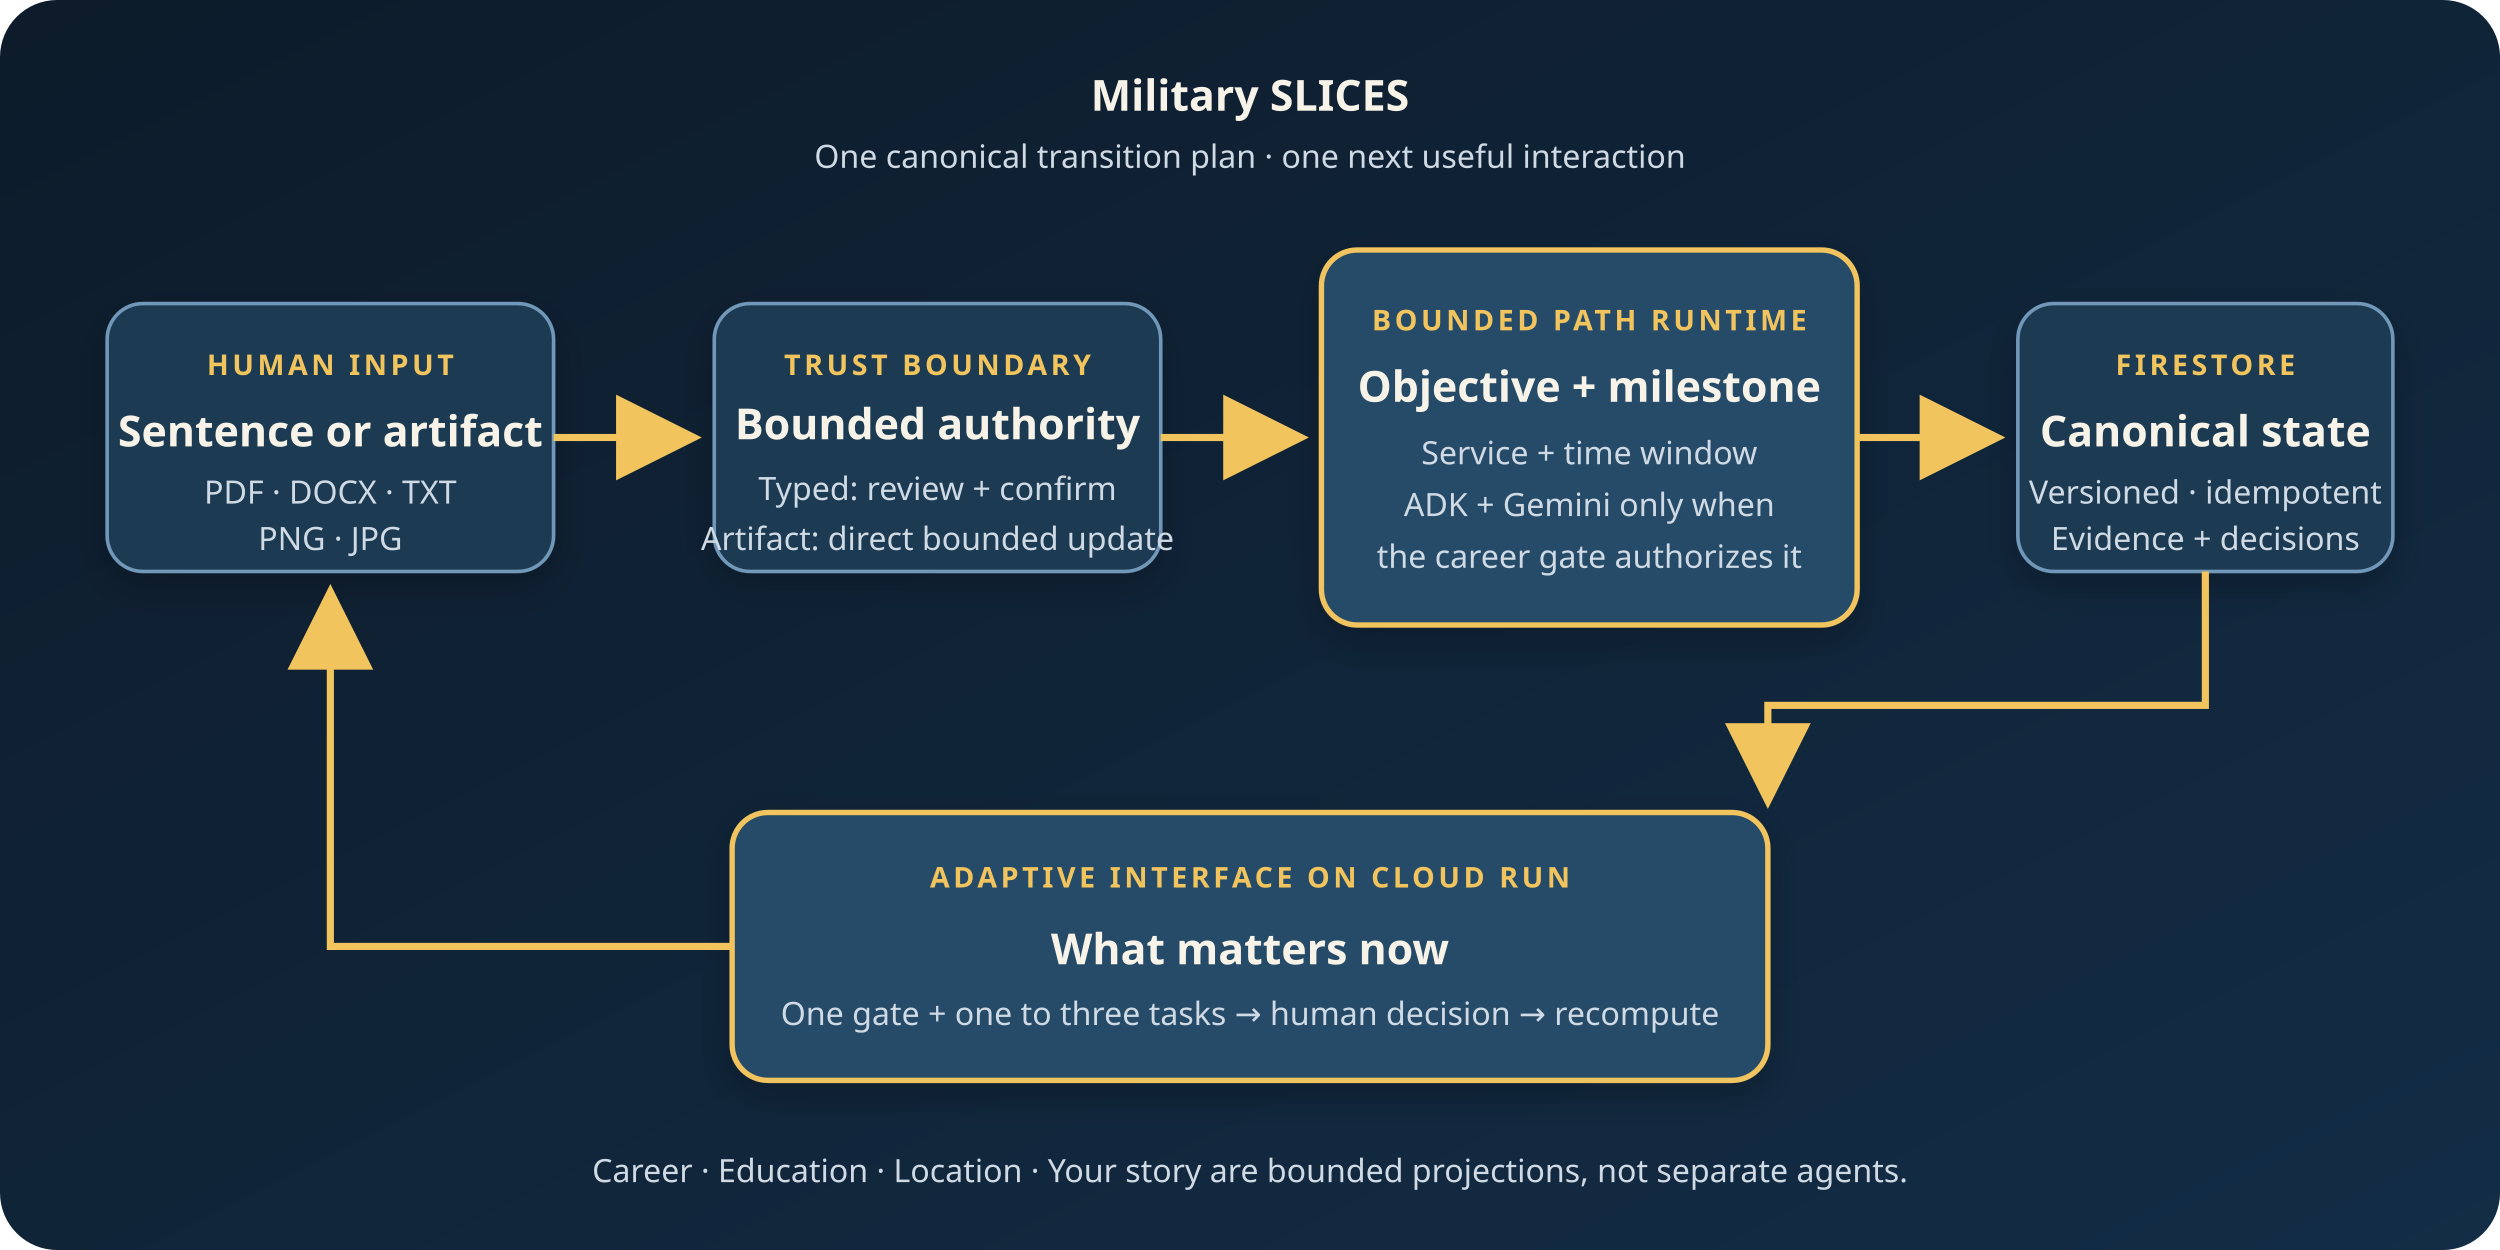
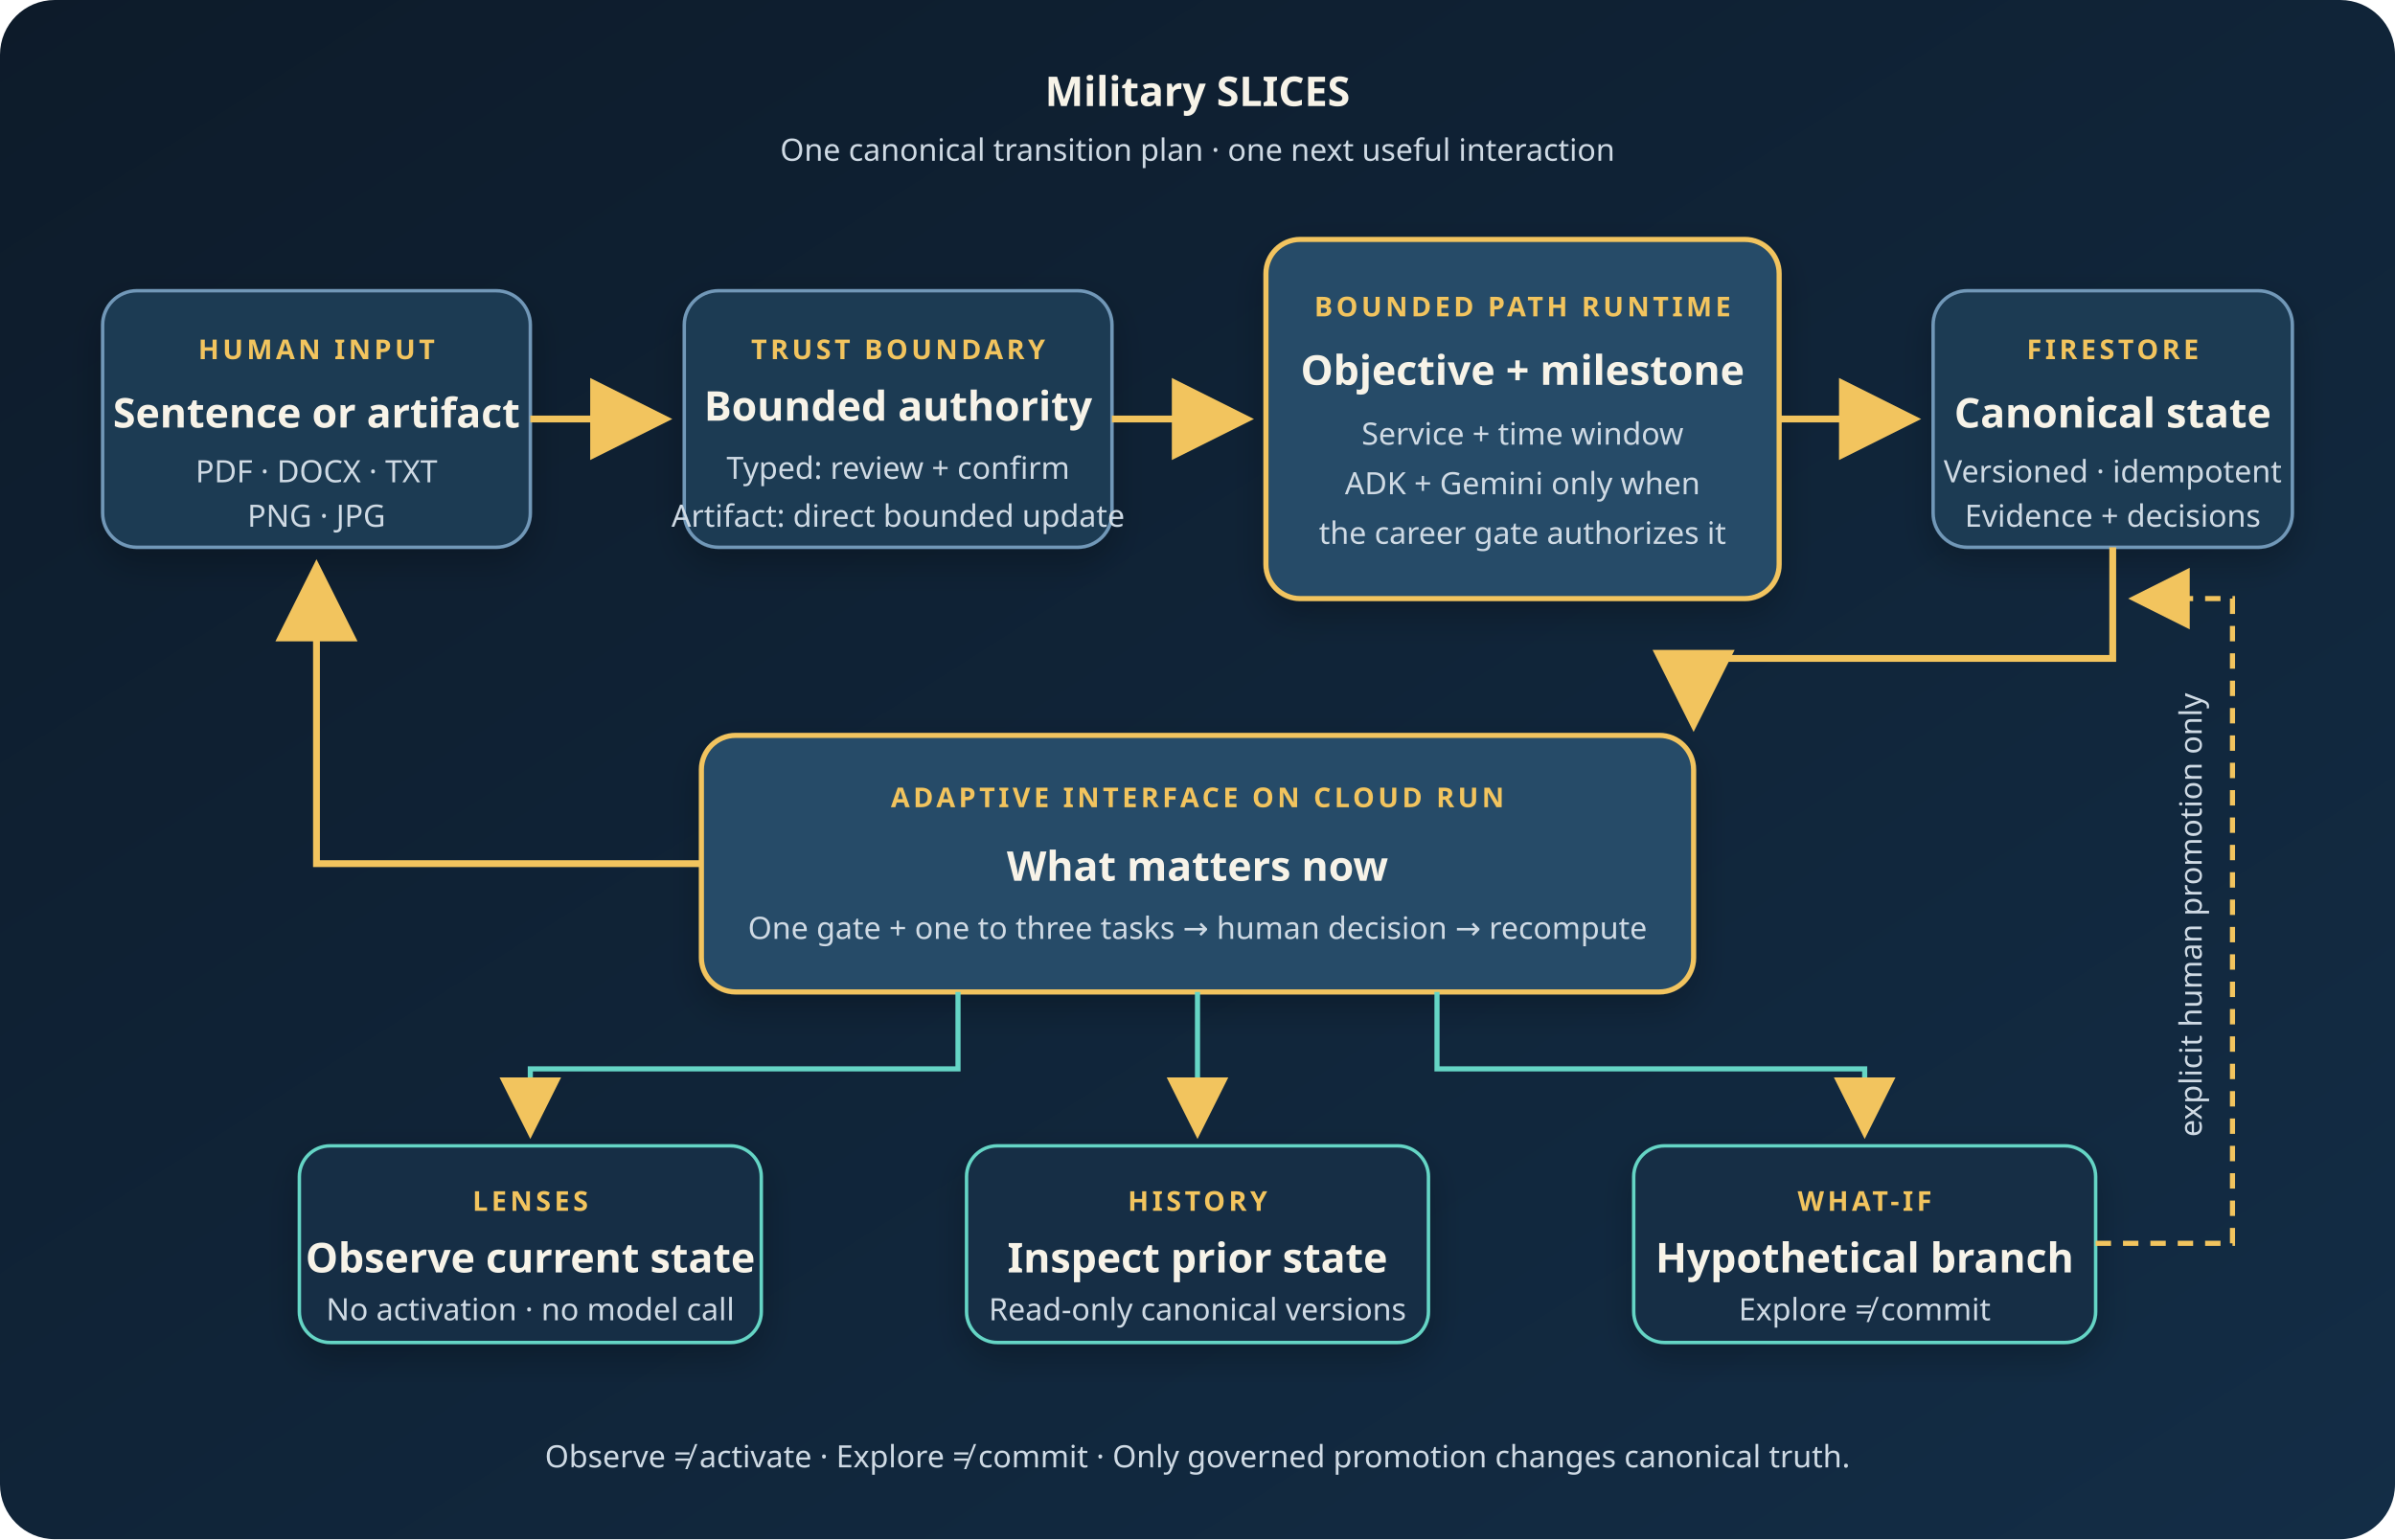
- <svg xmlns="http://www.w3.org/2000/svg" width="1400" height="700" viewBox="0 0 1400 700" role="img" aria-labelledby="title desc">
+ <svg xmlns="http://www.w3.org/2000/svg" width="1400" height="900" viewBox="0 0 1400 900" role="img" aria-labelledby="title desc">
  <defs>
    <linearGradient id="bg" x1="0" y1="0" x2="1" y2="1">
      <stop stop-color="#0d1b2a" />
      <stop offset="1" stop-color="#132d46" />
    </linearGradient>
    <filter id="shadow" x="-20%" y="-20%" width="140%" height="140%">
      <feDropShadow dx="0" dy="8" stdDeviation="10" flood-opacity=".24" />
    </filter>
    <marker id="arrow" markerWidth="12" markerHeight="12" refX="10" refY="6" orient="auto">
      <path d="M0 0L12 6L0 12Z" fill="#f2c45e" />
    </marker>
    <style>
      .box{fill:#1e3a53;stroke:#7198b8;stroke-width:2;rx:20;filter:url(#shadow)}
      .core{fill:#274c67;stroke:#f2c45e;stroke-width:3;rx:20;filter:url(#shadow)}
+       .control{fill:#142f45;stroke:#65d5c5;stroke-width:2;rx:18;filter:url(#shadow)}
      .label{fill:#f7f3e8;font:700 24px system-ui,sans-serif;text-anchor:middle}
      .small{fill:#cfdae4;font:18px system-ui,sans-serif;text-anchor:middle}
      .eyebrow{fill:#f2c45e;font:700 16px system-ui,sans-serif;letter-spacing:2px;text-anchor:middle}
      .line{stroke:#f2c45e;stroke-width:4;fill:none;marker-end:url(#arrow)}
+       .observe{stroke:#65d5c5;stroke-width:3;fill:none;marker-end:url(#arrow)}
+       .promote{stroke:#f2c45e;stroke-width:3;stroke-dasharray:9 7;fill:none;marker-end:url(#arrow)}
    </style>
  </defs>
-   <rect width="1400" height="700" rx="32" fill="url(#bg)" />
+   <rect width="1400" height="900" rx="32" fill="url(#bg)" />
  <text x="700" y="62" class="label" font-size="34">Military SLICES</text>
  <text x="700" y="94" class="small">One canonical transition plan · one next useful interaction</text>
  <rect class="box" x="60" y="170" width="250" height="150" />
  <text class="eyebrow" x="185" y="210">HUMAN INPUT</text>
  <text class="label" x="185" y="250">Sentence or artifact</text>
  <text class="small" x="185" y="282">PDF · DOCX · TXT</text>
  <text class="small" x="185" y="308">PNG · JPG</text>
  <rect class="box" x="400" y="170" width="250" height="150" />
  <text class="eyebrow" x="525" y="210">TRUST BOUNDARY</text>
  <text class="label" x="525" y="246">Bounded authority</text>
  <text class="small" x="525" y="280">Typed: review + confirm</text>
  <text class="small" x="525" y="308">Artifact: direct bounded update</text>
  <rect class="core" x="740" y="140" width="300" height="210" />
  <text class="eyebrow" x="890" y="185">BOUNDED PATH RUNTIME</text>
  <text class="label" x="890" y="225">Objective + milestone</text>
  <text class="small" x="890" y="260">Service + time window</text>
  <text class="small" x="890" y="289">ADK + Gemini only when</text>
  <text class="small" x="890" y="318">the career gate authorizes it</text>
  <rect class="box" x="1130" y="170" width="210" height="150" />
  <text class="eyebrow" x="1235" y="210">FIRESTORE</text>
  <text class="label" x="1235" y="250">Canonical state</text>
  <text class="small" x="1235" y="282">Versioned · idempotent</text>
  <text class="small" x="1235" y="308">Evidence + decisions</text>
  <path class="line" d="M310 245H385" />
  <path class="line" d="M650 245H725" />
  <path class="line" d="M1040 245H1115" />
-   <rect class="core" x="410" y="455" width="580" height="150" />
-   <text class="eyebrow" x="700" y="497">ADAPTIVE INTERFACE ON CLOUD RUN</text>
-   <text class="label" x="700" y="540">What matters now</text>
-   <text class="small" x="700" y="574">One gate + one to three tasks → human decision → recompute</text>
-   <path class="line" d="M1235 320V395H990V445" />
-   <path class="line" d="M410 530H185V335" />
-   <text x="700" y="662" class="small">Career · Education · Location · Your story are bounded projections, not separate agents.</text>
+   <rect class="core" x="410" y="430" width="580" height="150" />
+   <text class="eyebrow" x="700" y="472">ADAPTIVE INTERFACE ON CLOUD RUN</text>
+   <text class="label" x="700" y="515">What matters now</text>
+   <text class="small" x="700" y="549">One gate + one to three tasks → human decision → recompute</text>
+   <path class="line" d="M1235 320V385H990V420" />
+   <path class="line" d="M410 505H185V335" />
+   <rect class="control" x="175" y="670" width="270" height="115" />
+   <text class="eyebrow" x="310" y="708">LENSES</text>
+   <text class="label" x="310" y="744">Observe current state</text>
+   <text class="small" x="310" y="772">No activation · no model call</text>
+   <rect class="control" x="565" y="670" width="270" height="115" />
+   <text class="eyebrow" x="700" y="708">HISTORY</text>
+   <text class="label" x="700" y="744">Inspect prior state</text>
+   <text class="small" x="700" y="772">Read-only canonical versions</text>
+   <rect class="control" x="955" y="670" width="270" height="115" />
+   <text class="eyebrow" x="1090" y="708">WHAT-IF</text>
+   <text class="label" x="1090" y="744">Hypothetical branch</text>
+   <text class="small" x="1090" y="772">Explore ≠ commit</text>
+   <path class="observe" d="M560 580V625H310V660" />
+   <path class="observe" d="M700 580V660" />
+   <path class="observe" d="M840 580V625H1090V660" />
+   <path class="promote" d="M1225 727H1305V350H1250" />
+   <text class="small" x="1287" y="535" transform="rotate(-90 1287 535)">explicit human promotion only</text>
+   <text x="700" y="858" class="small">Observe ≠ activate · Explore ≠ commit · Only governed promotion changes canonical truth.</text>
</svg>
